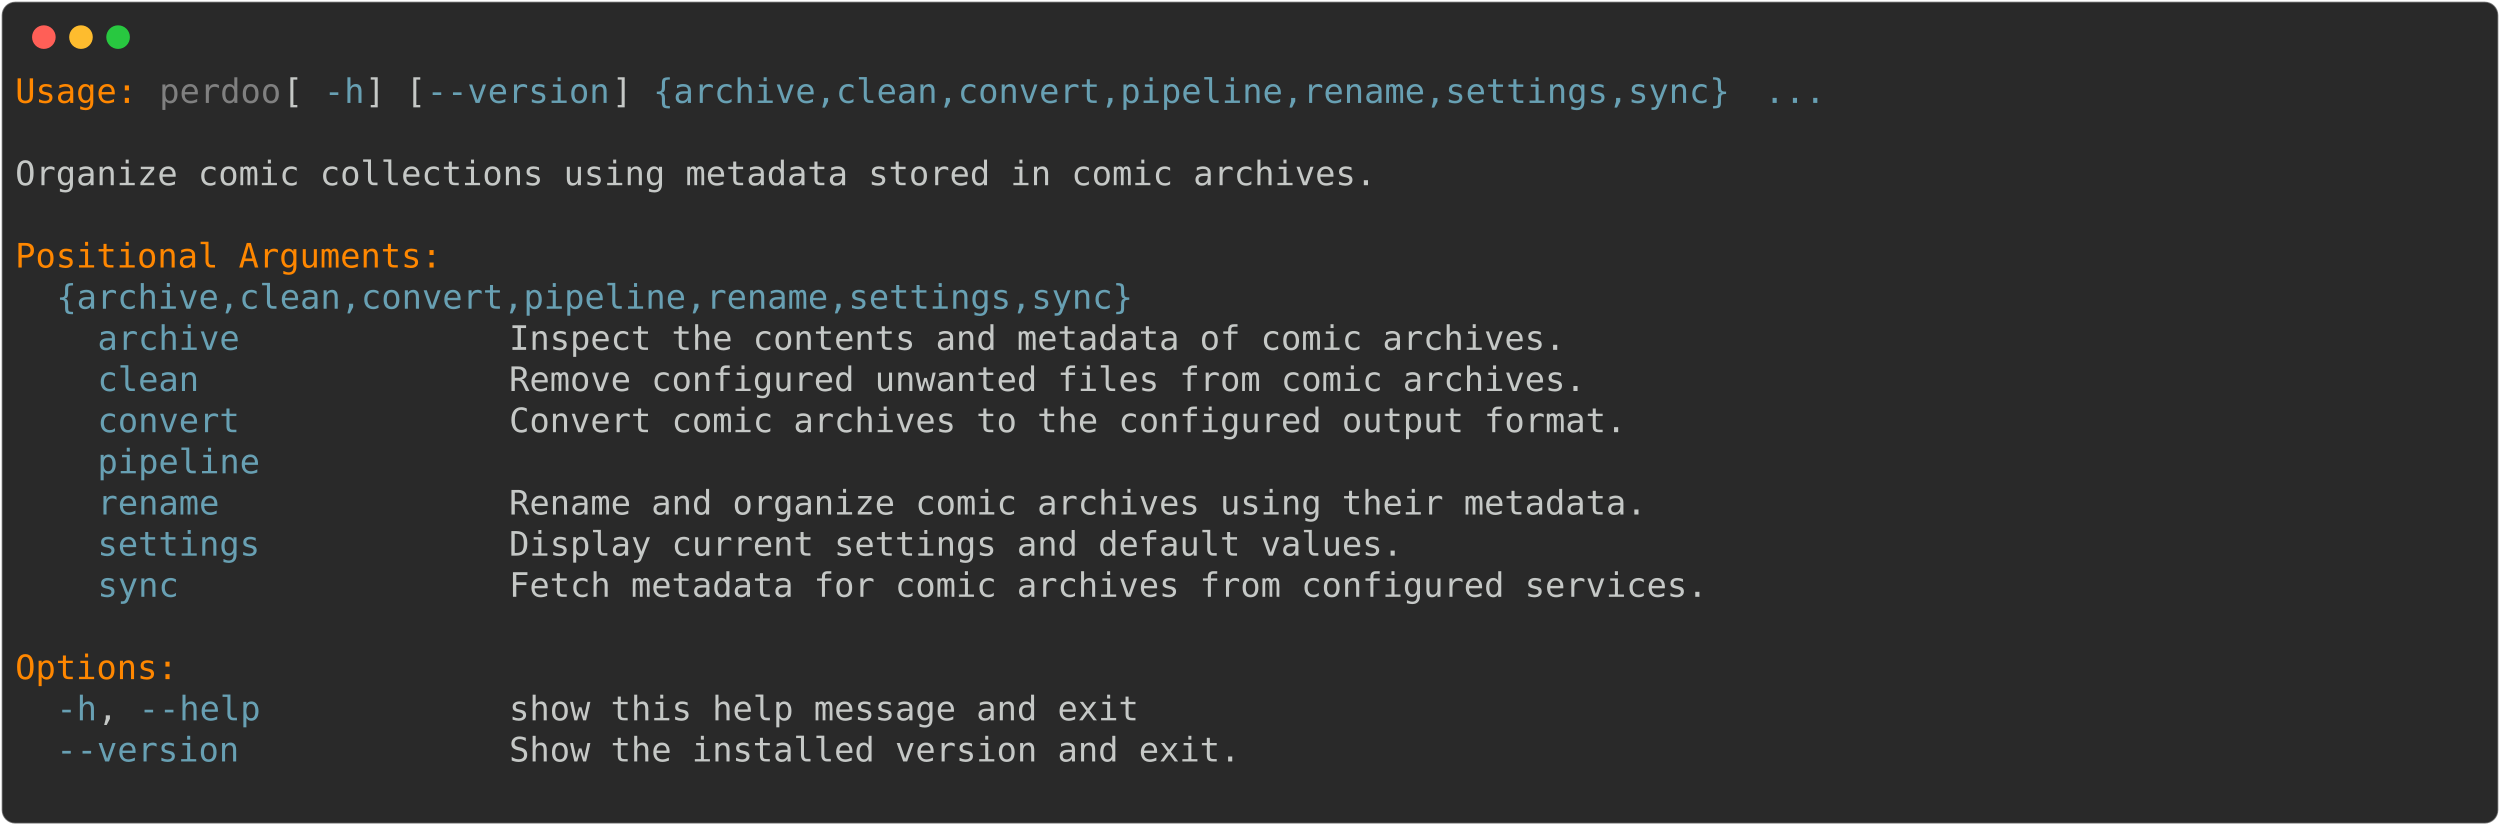
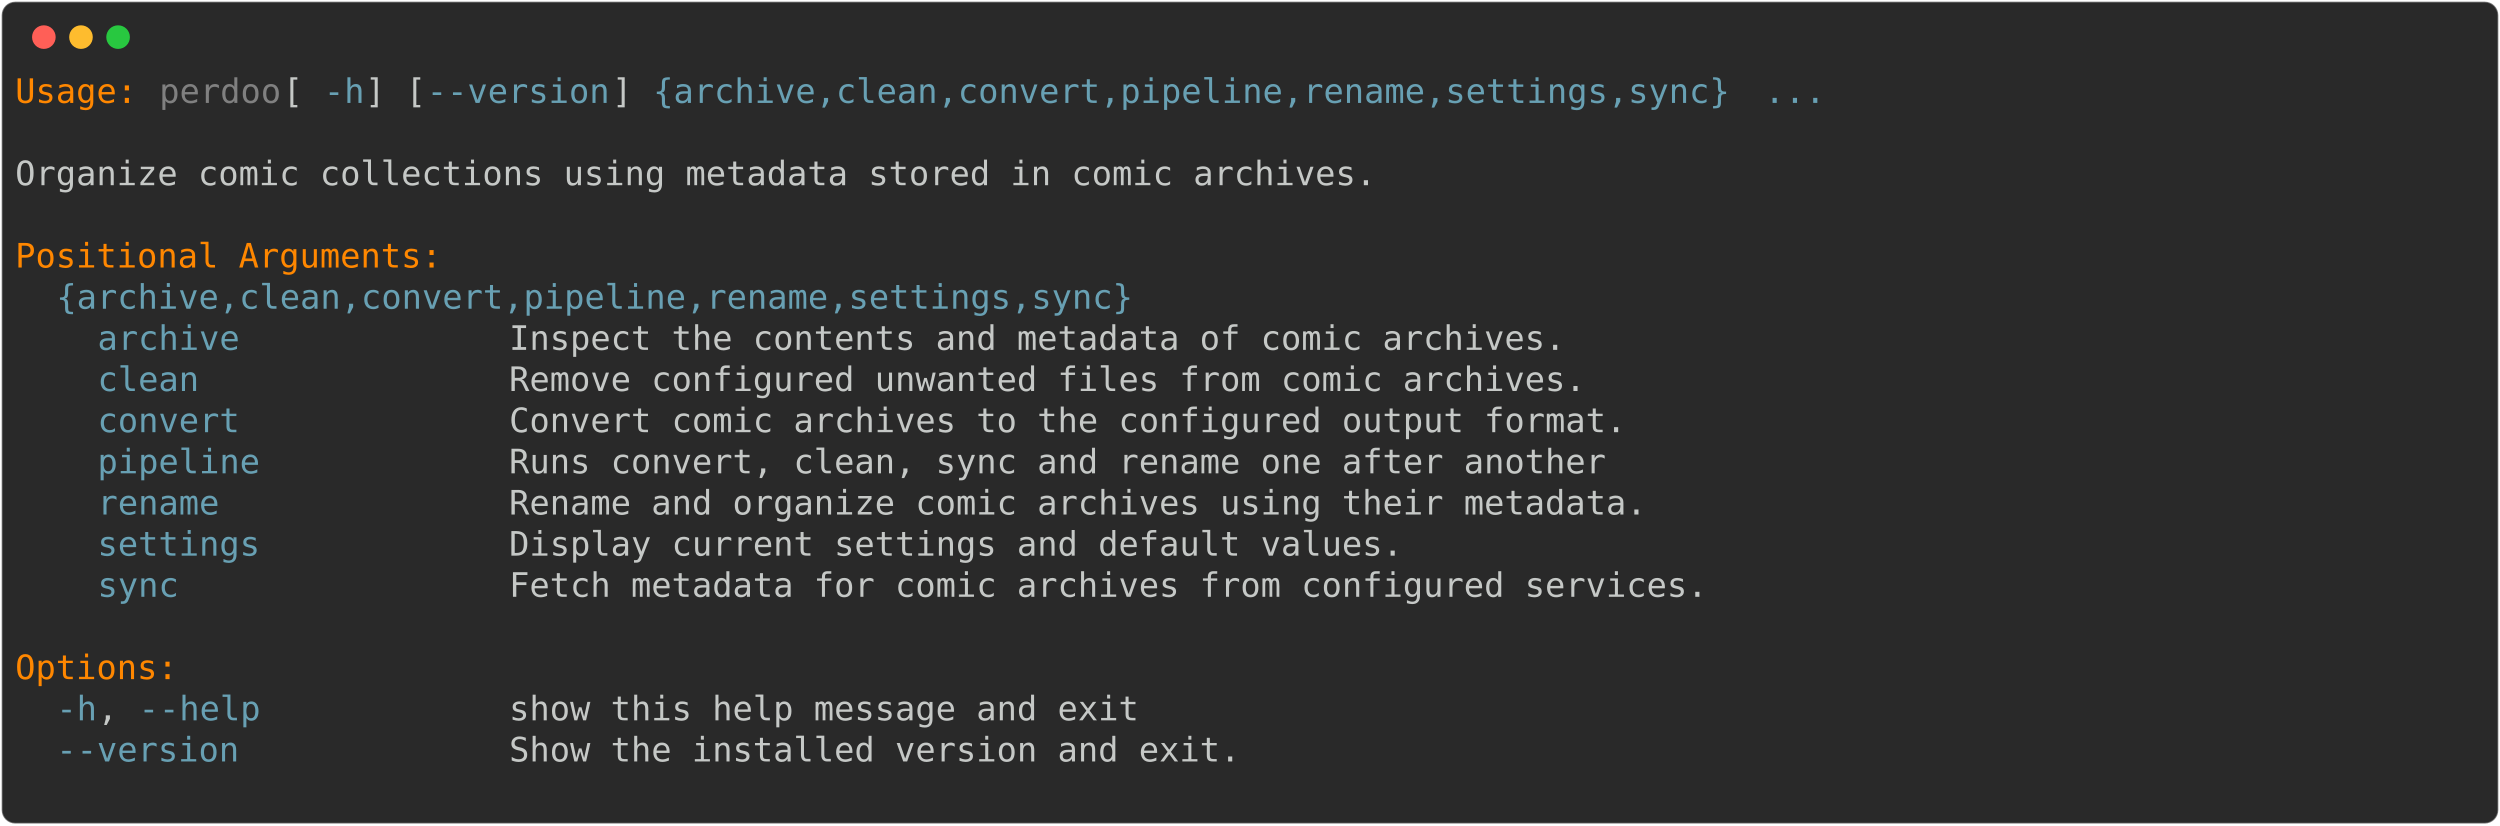
<svg xmlns="http://www.w3.org/2000/svg" class="rich-terminal" viewBox="0 0 1482 489.2">
  <style>

    @font-face {
        font-family: "Fira Code";
        src: local("FiraCode-Regular"),
                url("https://cdnjs.cloudflare.com/ajax/libs/firacode/6.2.0/woff2/FiraCode-Regular.woff2") format("woff2"),
                url("https://cdnjs.cloudflare.com/ajax/libs/firacode/6.2.0/woff/FiraCode-Regular.woff") format("woff");
        font-style: normal;
        font-weight: 400;
    }
    @font-face {
        font-family: "Fira Code";
        src: local("FiraCode-Bold"),
                url("https://cdnjs.cloudflare.com/ajax/libs/firacode/6.2.0/woff2/FiraCode-Bold.woff2") format("woff2"),
                url("https://cdnjs.cloudflare.com/ajax/libs/firacode/6.2.0/woff/FiraCode-Bold.woff") format("woff");
        font-style: bold;
        font-weight: 700;
    }

-     .terminal-3172485643-matrix {
+     .terminal-3894770043-matrix {
        font-family: Fira Code, monospace;
        font-size: 20px;
        line-height: 24.4px;
        font-variant-east-asian: full-width;
    }

-     .terminal-3172485643-title {
+     .terminal-3894770043-title {
        font-size: 18px;
        font-weight: bold;
        font-family: arial;
    }

-     .terminal-3172485643-r1 { fill: #ff8700 }
- .terminal-3172485643-r2 { fill: #c5c8c6 }
- .terminal-3172485643-r3 { fill: #808080 }
- .terminal-3172485643-r4 { fill: #68a0b3 }
+     .terminal-3894770043-r1 { fill: #ff8700 }
+ .terminal-3894770043-r2 { fill: #c5c8c6 }
+ .terminal-3894770043-r3 { fill: #808080 }
+ .terminal-3894770043-r4 { fill: #68a0b3 }
    </style>
  <defs>
-     <clipPath id="terminal-3172485643-clip-terminal">
+     <clipPath id="terminal-3894770043-clip-terminal">
      <rect x="0" y="0" width="1463.0" height="438.2" />
    </clipPath>
-     <clipPath id="terminal-3172485643-line-0">
+     <clipPath id="terminal-3894770043-line-0">
      <rect x="0" y="1.5" width="1464" height="24.65" />
    </clipPath>
-     <clipPath id="terminal-3172485643-line-1">
+     <clipPath id="terminal-3894770043-line-1">
      <rect x="0" y="25.9" width="1464" height="24.65" />
    </clipPath>
-     <clipPath id="terminal-3172485643-line-2">
+     <clipPath id="terminal-3894770043-line-2">
      <rect x="0" y="50.3" width="1464" height="24.65" />
    </clipPath>
-     <clipPath id="terminal-3172485643-line-3">
+     <clipPath id="terminal-3894770043-line-3">
      <rect x="0" y="74.7" width="1464" height="24.65" />
    </clipPath>
-     <clipPath id="terminal-3172485643-line-4">
+     <clipPath id="terminal-3894770043-line-4">
      <rect x="0" y="99.1" width="1464" height="24.65" />
    </clipPath>
-     <clipPath id="terminal-3172485643-line-5">
+     <clipPath id="terminal-3894770043-line-5">
      <rect x="0" y="123.5" width="1464" height="24.65" />
    </clipPath>
-     <clipPath id="terminal-3172485643-line-6">
+     <clipPath id="terminal-3894770043-line-6">
      <rect x="0" y="147.9" width="1464" height="24.65" />
    </clipPath>
-     <clipPath id="terminal-3172485643-line-7">
+     <clipPath id="terminal-3894770043-line-7">
      <rect x="0" y="172.3" width="1464" height="24.65" />
    </clipPath>
-     <clipPath id="terminal-3172485643-line-8">
+     <clipPath id="terminal-3894770043-line-8">
      <rect x="0" y="196.7" width="1464" height="24.65" />
    </clipPath>
-     <clipPath id="terminal-3172485643-line-9">
+     <clipPath id="terminal-3894770043-line-9">
      <rect x="0" y="221.1" width="1464" height="24.65" />
    </clipPath>
-     <clipPath id="terminal-3172485643-line-10">
+     <clipPath id="terminal-3894770043-line-10">
      <rect x="0" y="245.5" width="1464" height="24.65" />
    </clipPath>
-     <clipPath id="terminal-3172485643-line-11">
+     <clipPath id="terminal-3894770043-line-11">
      <rect x="0" y="269.9" width="1464" height="24.65" />
    </clipPath>
-     <clipPath id="terminal-3172485643-line-12">
+     <clipPath id="terminal-3894770043-line-12">
      <rect x="0" y="294.3" width="1464" height="24.65" />
    </clipPath>
-     <clipPath id="terminal-3172485643-line-13">
+     <clipPath id="terminal-3894770043-line-13">
      <rect x="0" y="318.7" width="1464" height="24.65" />
    </clipPath>
-     <clipPath id="terminal-3172485643-line-14">
+     <clipPath id="terminal-3894770043-line-14">
      <rect x="0" y="343.1" width="1464" height="24.65" />
    </clipPath>
-     <clipPath id="terminal-3172485643-line-15">
+     <clipPath id="terminal-3894770043-line-15">
      <rect x="0" y="367.5" width="1464" height="24.65" />
    </clipPath>
-     <clipPath id="terminal-3172485643-line-16">
+     <clipPath id="terminal-3894770043-line-16">
      <rect x="0" y="391.9" width="1464" height="24.65" />
    </clipPath>
  </defs>
  <rect fill="#292929" stroke="rgba(255,255,255,0.35)" stroke-width="1" x="1" y="1" width="1480" height="487.2" rx="8" />
  <g transform="translate(26,22)">
    <circle cx="0" cy="0" r="7" fill="#ff5f57" />
    <circle cx="22" cy="0" r="7" fill="#febc2e" />
    <circle cx="44" cy="0" r="7" fill="#28c840" />
  </g>
-   <g transform="translate(9, 41)" clip-path="url(#terminal-3172485643-clip-terminal)">
-     <g class="terminal-3172485643-matrix">
-       <text class="terminal-3172485643-r1" x="0" y="20" textLength="73.2" clip-path="url(#terminal-3172485643-line-0)">Usage:</text>
-       <text class="terminal-3172485643-r3" x="85.4" y="20" textLength="73.2" clip-path="url(#terminal-3172485643-line-0)">perdoo</text>
-       <text class="terminal-3172485643-r2" x="158.6" y="20" textLength="24.4" clip-path="url(#terminal-3172485643-line-0)"> [</text>
-       <text class="terminal-3172485643-r4" x="183" y="20" textLength="24.4" clip-path="url(#terminal-3172485643-line-0)">-h</text>
-       <text class="terminal-3172485643-r2" x="207.4" y="20" textLength="36.6" clip-path="url(#terminal-3172485643-line-0)">] [</text>
-       <text class="terminal-3172485643-r4" x="244" y="20" textLength="109.8" clip-path="url(#terminal-3172485643-line-0)">--version</text>
-       <text class="terminal-3172485643-r2" x="353.8" y="20" textLength="24.4" clip-path="url(#terminal-3172485643-line-0)">] </text>
-       <text class="terminal-3172485643-r4" x="378.2" y="20" textLength="646.6" clip-path="url(#terminal-3172485643-line-0)">{archive,clean,convert,pipeline,rename,settings,sync}</text>
-       <text class="terminal-3172485643-r4" x="1037" y="20" textLength="36.6" clip-path="url(#terminal-3172485643-line-0)">...</text>
-       <text class="terminal-3172485643-r2" x="1464" y="20" textLength="12.2" clip-path="url(#terminal-3172485643-line-0)">
+   <g transform="translate(9, 41)" clip-path="url(#terminal-3894770043-clip-terminal)">
+     <g class="terminal-3894770043-matrix">
+       <text class="terminal-3894770043-r1" x="0" y="20" textLength="73.2" clip-path="url(#terminal-3894770043-line-0)">Usage:</text>
+       <text class="terminal-3894770043-r3" x="85.4" y="20" textLength="73.2" clip-path="url(#terminal-3894770043-line-0)">perdoo</text>
+       <text class="terminal-3894770043-r2" x="158.6" y="20" textLength="24.4" clip-path="url(#terminal-3894770043-line-0)"> [</text>
+       <text class="terminal-3894770043-r4" x="183" y="20" textLength="24.4" clip-path="url(#terminal-3894770043-line-0)">-h</text>
+       <text class="terminal-3894770043-r2" x="207.4" y="20" textLength="36.6" clip-path="url(#terminal-3894770043-line-0)">] [</text>
+       <text class="terminal-3894770043-r4" x="244" y="20" textLength="109.8" clip-path="url(#terminal-3894770043-line-0)">--version</text>
+       <text class="terminal-3894770043-r2" x="353.8" y="20" textLength="24.4" clip-path="url(#terminal-3894770043-line-0)">] </text>
+       <text class="terminal-3894770043-r4" x="378.2" y="20" textLength="646.6" clip-path="url(#terminal-3894770043-line-0)">{archive,clean,convert,pipeline,rename,settings,sync}</text>
+       <text class="terminal-3894770043-r4" x="1037" y="20" textLength="36.6" clip-path="url(#terminal-3894770043-line-0)">...</text>
+       <text class="terminal-3894770043-r2" x="1464" y="20" textLength="12.2" clip-path="url(#terminal-3894770043-line-0)">
</text>
-       <text class="terminal-3172485643-r2" x="1464" y="44.4" textLength="12.2" clip-path="url(#terminal-3172485643-line-1)">
+       <text class="terminal-3894770043-r2" x="1464" y="44.4" textLength="12.2" clip-path="url(#terminal-3894770043-line-1)">
</text>
-       <text class="terminal-3172485643-r2" x="0" y="68.8" textLength="817.4" clip-path="url(#terminal-3172485643-line-2)">Organize comic collections using metadata stored in comic archives.</text>
-       <text class="terminal-3172485643-r2" x="1464" y="68.8" textLength="12.2" clip-path="url(#terminal-3172485643-line-2)">
+       <text class="terminal-3894770043-r2" x="0" y="68.8" textLength="817.4" clip-path="url(#terminal-3894770043-line-2)">Organize comic collections using metadata stored in comic archives.</text>
+       <text class="terminal-3894770043-r2" x="1464" y="68.8" textLength="12.2" clip-path="url(#terminal-3894770043-line-2)">
</text>
-       <text class="terminal-3172485643-r2" x="1464" y="93.2" textLength="12.2" clip-path="url(#terminal-3172485643-line-3)">
+       <text class="terminal-3894770043-r2" x="1464" y="93.2" textLength="12.2" clip-path="url(#terminal-3894770043-line-3)">
</text>
-       <text class="terminal-3172485643-r1" x="0" y="117.6" textLength="256.2" clip-path="url(#terminal-3172485643-line-4)">Positional Arguments:</text>
-       <text class="terminal-3172485643-r2" x="1464" y="117.6" textLength="12.2" clip-path="url(#terminal-3172485643-line-4)">
+       <text class="terminal-3894770043-r1" x="0" y="117.6" textLength="256.2" clip-path="url(#terminal-3894770043-line-4)">Positional Arguments:</text>
+       <text class="terminal-3894770043-r2" x="1464" y="117.6" textLength="12.2" clip-path="url(#terminal-3894770043-line-4)">
</text>
-       <text class="terminal-3172485643-r4" x="24.4" y="142" textLength="646.6" clip-path="url(#terminal-3172485643-line-5)">{archive,clean,convert,pipeline,rename,settings,sync}</text>
-       <text class="terminal-3172485643-r2" x="1464" y="142" textLength="12.2" clip-path="url(#terminal-3172485643-line-5)">
+       <text class="terminal-3894770043-r4" x="24.4" y="142" textLength="646.6" clip-path="url(#terminal-3894770043-line-5)">{archive,clean,convert,pipeline,rename,settings,sync}</text>
+       <text class="terminal-3894770043-r2" x="1464" y="142" textLength="12.2" clip-path="url(#terminal-3894770043-line-5)">
</text>
-       <text class="terminal-3172485643-r4" x="48.8" y="166.4" textLength="85.4" clip-path="url(#terminal-3172485643-line-6)">archive</text>
-       <text class="terminal-3172485643-r2" x="292.8" y="166.4" textLength="634.4" clip-path="url(#terminal-3172485643-line-6)">Inspect the contents and metadata of comic archives.</text>
-       <text class="terminal-3172485643-r2" x="1464" y="166.4" textLength="12.2" clip-path="url(#terminal-3172485643-line-6)">
+       <text class="terminal-3894770043-r4" x="48.8" y="166.4" textLength="85.4" clip-path="url(#terminal-3894770043-line-6)">archive</text>
+       <text class="terminal-3894770043-r2" x="292.8" y="166.4" textLength="634.4" clip-path="url(#terminal-3894770043-line-6)">Inspect the contents and metadata of comic archives.</text>
+       <text class="terminal-3894770043-r2" x="1464" y="166.4" textLength="12.2" clip-path="url(#terminal-3894770043-line-6)">
</text>
-       <text class="terminal-3172485643-r4" x="48.8" y="190.8" textLength="61" clip-path="url(#terminal-3172485643-line-7)">clean</text>
-       <text class="terminal-3172485643-r2" x="292.8" y="190.8" textLength="646.6" clip-path="url(#terminal-3172485643-line-7)">Remove configured unwanted files from comic archives.</text>
-       <text class="terminal-3172485643-r2" x="1464" y="190.8" textLength="12.2" clip-path="url(#terminal-3172485643-line-7)">
+       <text class="terminal-3894770043-r4" x="48.8" y="190.8" textLength="61" clip-path="url(#terminal-3894770043-line-7)">clean</text>
+       <text class="terminal-3894770043-r2" x="292.8" y="190.8" textLength="646.6" clip-path="url(#terminal-3894770043-line-7)">Remove configured unwanted files from comic archives.</text>
+       <text class="terminal-3894770043-r2" x="1464" y="190.8" textLength="12.2" clip-path="url(#terminal-3894770043-line-7)">
</text>
-       <text class="terminal-3172485643-r4" x="48.8" y="215.2" textLength="85.4" clip-path="url(#terminal-3172485643-line-8)">convert</text>
-       <text class="terminal-3172485643-r2" x="292.8" y="215.2" textLength="671" clip-path="url(#terminal-3172485643-line-8)">Convert comic archives to the configured output format.</text>
-       <text class="terminal-3172485643-r2" x="1464" y="215.2" textLength="12.2" clip-path="url(#terminal-3172485643-line-8)">
+       <text class="terminal-3894770043-r4" x="48.8" y="215.2" textLength="85.4" clip-path="url(#terminal-3894770043-line-8)">convert</text>
+       <text class="terminal-3894770043-r2" x="292.8" y="215.2" textLength="671" clip-path="url(#terminal-3894770043-line-8)">Convert comic archives to the configured output format.</text>
+       <text class="terminal-3894770043-r2" x="1464" y="215.2" textLength="12.2" clip-path="url(#terminal-3894770043-line-8)">
</text>
-       <text class="terminal-3172485643-r4" x="48.8" y="239.6" textLength="97.6" clip-path="url(#terminal-3172485643-line-9)">pipeline</text>
-       <text class="terminal-3172485643-r2" x="1464" y="239.6" textLength="12.2" clip-path="url(#terminal-3172485643-line-9)">
+       <text class="terminal-3894770043-r4" x="48.8" y="239.6" textLength="97.6" clip-path="url(#terminal-3894770043-line-9)">pipeline</text>
+       <text class="terminal-3894770043-r2" x="292.8" y="239.6" textLength="658.8" clip-path="url(#terminal-3894770043-line-9)">Runs convert, clean, sync and rename one after another</text>
+       <text class="terminal-3894770043-r2" x="1464" y="239.6" textLength="12.2" clip-path="url(#terminal-3894770043-line-9)">
</text>
-       <text class="terminal-3172485643-r4" x="48.8" y="264" textLength="73.2" clip-path="url(#terminal-3172485643-line-10)">rename</text>
-       <text class="terminal-3172485643-r2" x="292.8" y="264" textLength="683.2" clip-path="url(#terminal-3172485643-line-10)">Rename and organize comic archives using their metadata.</text>
-       <text class="terminal-3172485643-r2" x="1464" y="264" textLength="12.2" clip-path="url(#terminal-3172485643-line-10)">
+       <text class="terminal-3894770043-r4" x="48.8" y="264" textLength="73.2" clip-path="url(#terminal-3894770043-line-10)">rename</text>
+       <text class="terminal-3894770043-r2" x="292.8" y="264" textLength="683.2" clip-path="url(#terminal-3894770043-line-10)">Rename and organize comic archives using their metadata.</text>
+       <text class="terminal-3894770043-r2" x="1464" y="264" textLength="12.2" clip-path="url(#terminal-3894770043-line-10)">
</text>
-       <text class="terminal-3172485643-r4" x="48.8" y="288.4" textLength="97.6" clip-path="url(#terminal-3172485643-line-11)">settings</text>
-       <text class="terminal-3172485643-r2" x="292.8" y="288.4" textLength="536.8" clip-path="url(#terminal-3172485643-line-11)">Display current settings and default values.</text>
-       <text class="terminal-3172485643-r2" x="1464" y="288.4" textLength="12.2" clip-path="url(#terminal-3172485643-line-11)">
+       <text class="terminal-3894770043-r4" x="48.8" y="288.4" textLength="97.6" clip-path="url(#terminal-3894770043-line-11)">settings</text>
+       <text class="terminal-3894770043-r2" x="292.8" y="288.4" textLength="536.8" clip-path="url(#terminal-3894770043-line-11)">Display current settings and default values.</text>
+       <text class="terminal-3894770043-r2" x="1464" y="288.4" textLength="12.2" clip-path="url(#terminal-3894770043-line-11)">
</text>
-       <text class="terminal-3172485643-r4" x="48.8" y="312.8" textLength="48.8" clip-path="url(#terminal-3172485643-line-12)">sync</text>
-       <text class="terminal-3172485643-r2" x="292.8" y="312.8" textLength="719.8" clip-path="url(#terminal-3172485643-line-12)">Fetch metadata for comic archives from configured services.</text>
-       <text class="terminal-3172485643-r2" x="1464" y="312.8" textLength="12.2" clip-path="url(#terminal-3172485643-line-12)">
+       <text class="terminal-3894770043-r4" x="48.8" y="312.8" textLength="48.8" clip-path="url(#terminal-3894770043-line-12)">sync</text>
+       <text class="terminal-3894770043-r2" x="292.8" y="312.8" textLength="719.8" clip-path="url(#terminal-3894770043-line-12)">Fetch metadata for comic archives from configured services.</text>
+       <text class="terminal-3894770043-r2" x="1464" y="312.8" textLength="12.2" clip-path="url(#terminal-3894770043-line-12)">
</text>
-       <text class="terminal-3172485643-r2" x="1464" y="337.2" textLength="12.2" clip-path="url(#terminal-3172485643-line-13)">
+       <text class="terminal-3894770043-r2" x="1464" y="337.2" textLength="12.2" clip-path="url(#terminal-3894770043-line-13)">
</text>
-       <text class="terminal-3172485643-r1" x="0" y="361.6" textLength="97.6" clip-path="url(#terminal-3172485643-line-14)">Options:</text>
-       <text class="terminal-3172485643-r2" x="1464" y="361.6" textLength="12.2" clip-path="url(#terminal-3172485643-line-14)">
+       <text class="terminal-3894770043-r1" x="0" y="361.6" textLength="97.6" clip-path="url(#terminal-3894770043-line-14)">Options:</text>
+       <text class="terminal-3894770043-r2" x="1464" y="361.6" textLength="12.2" clip-path="url(#terminal-3894770043-line-14)">
</text>
-       <text class="terminal-3172485643-r4" x="24.4" y="386" textLength="24.4" clip-path="url(#terminal-3172485643-line-15)">-h</text>
-       <text class="terminal-3172485643-r2" x="48.8" y="386" textLength="24.4" clip-path="url(#terminal-3172485643-line-15)">, </text>
-       <text class="terminal-3172485643-r4" x="73.2" y="386" textLength="73.2" clip-path="url(#terminal-3172485643-line-15)">--help</text>
-       <text class="terminal-3172485643-r2" x="292.8" y="386" textLength="378.2" clip-path="url(#terminal-3172485643-line-15)">show this help message and exit</text>
-       <text class="terminal-3172485643-r2" x="1464" y="386" textLength="12.2" clip-path="url(#terminal-3172485643-line-15)">
+       <text class="terminal-3894770043-r4" x="24.4" y="386" textLength="24.4" clip-path="url(#terminal-3894770043-line-15)">-h</text>
+       <text class="terminal-3894770043-r2" x="48.8" y="386" textLength="24.4" clip-path="url(#terminal-3894770043-line-15)">, </text>
+       <text class="terminal-3894770043-r4" x="73.2" y="386" textLength="73.2" clip-path="url(#terminal-3894770043-line-15)">--help</text>
+       <text class="terminal-3894770043-r2" x="292.8" y="386" textLength="378.2" clip-path="url(#terminal-3894770043-line-15)">show this help message and exit</text>
+       <text class="terminal-3894770043-r2" x="1464" y="386" textLength="12.2" clip-path="url(#terminal-3894770043-line-15)">
</text>
-       <text class="terminal-3172485643-r4" x="24.4" y="410.4" textLength="109.8" clip-path="url(#terminal-3172485643-line-16)">--version</text>
-       <text class="terminal-3172485643-r2" x="292.8" y="410.4" textLength="439.2" clip-path="url(#terminal-3172485643-line-16)">Show the installed version and exit.</text>
-       <text class="terminal-3172485643-r2" x="1464" y="410.4" textLength="12.2" clip-path="url(#terminal-3172485643-line-16)">
+       <text class="terminal-3894770043-r4" x="24.4" y="410.4" textLength="109.8" clip-path="url(#terminal-3894770043-line-16)">--version</text>
+       <text class="terminal-3894770043-r2" x="292.8" y="410.4" textLength="439.2" clip-path="url(#terminal-3894770043-line-16)">Show the installed version and exit.</text>
+       <text class="terminal-3894770043-r2" x="1464" y="410.4" textLength="12.2" clip-path="url(#terminal-3894770043-line-16)">
</text>
-       <text class="terminal-3172485643-r2" x="1464" y="434.8" textLength="12.2" clip-path="url(#terminal-3172485643-line-17)">
+       <text class="terminal-3894770043-r2" x="1464" y="434.8" textLength="12.2" clip-path="url(#terminal-3894770043-line-17)">
</text>
    </g>
  </g>
</svg>
